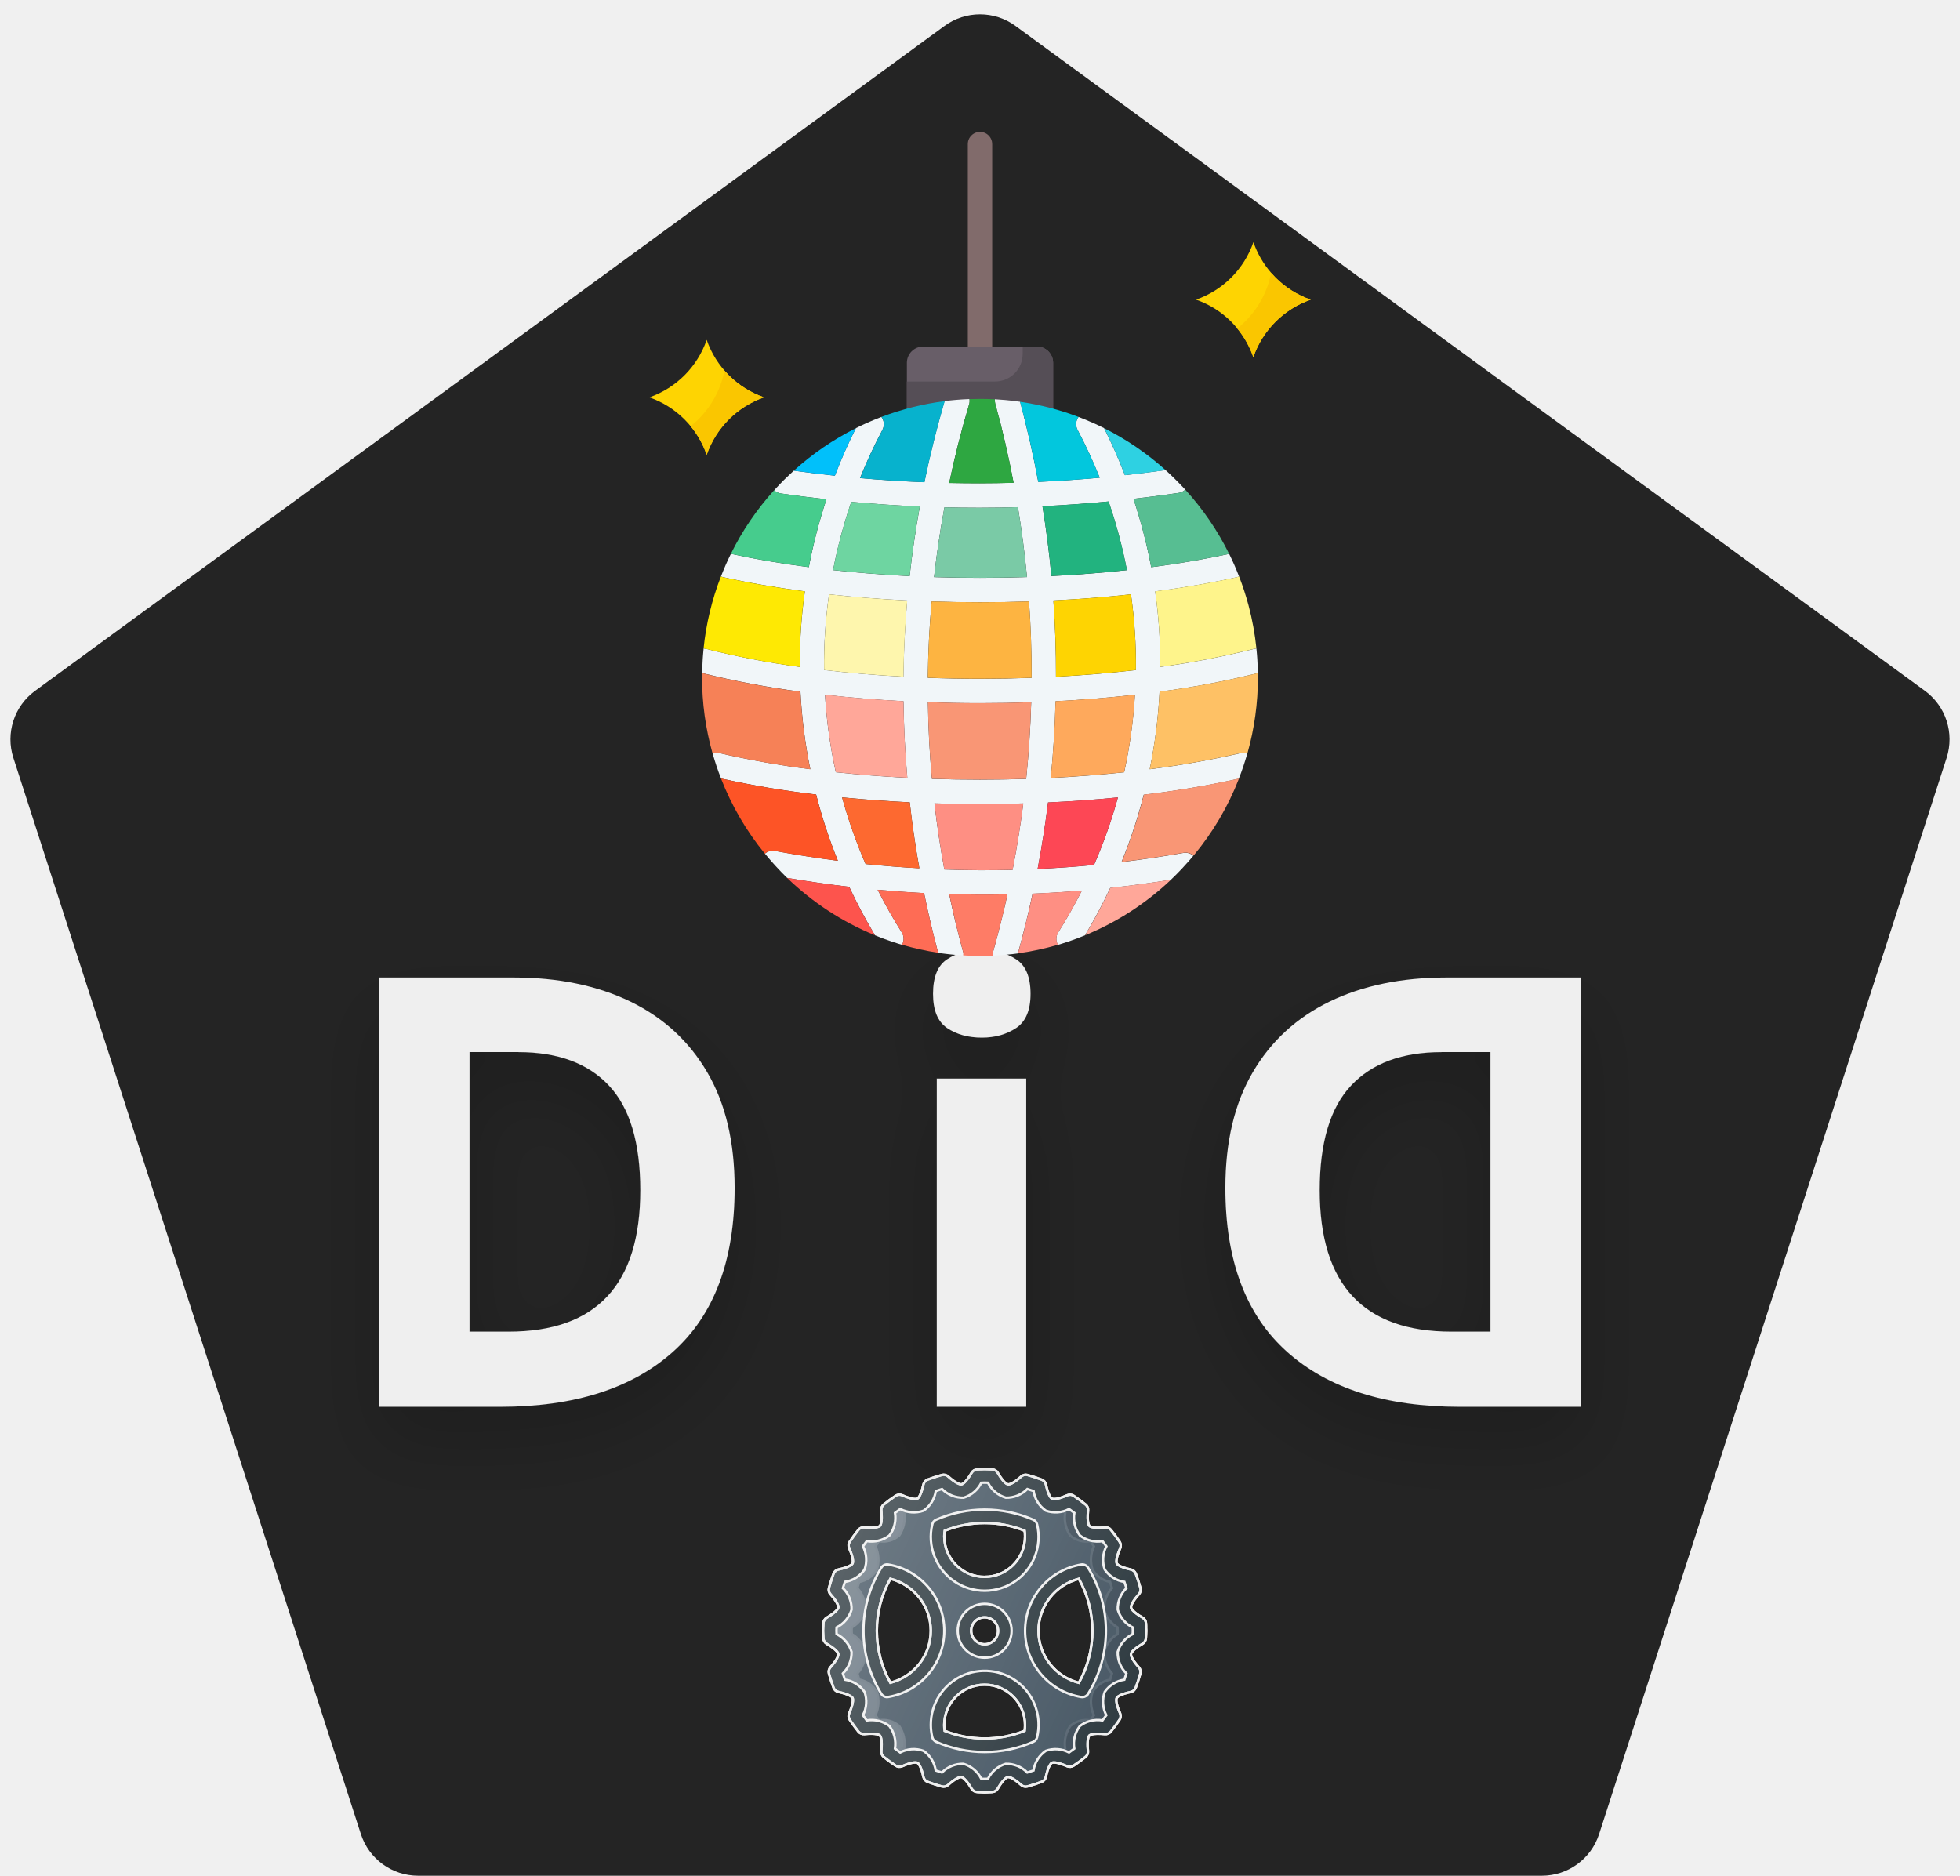
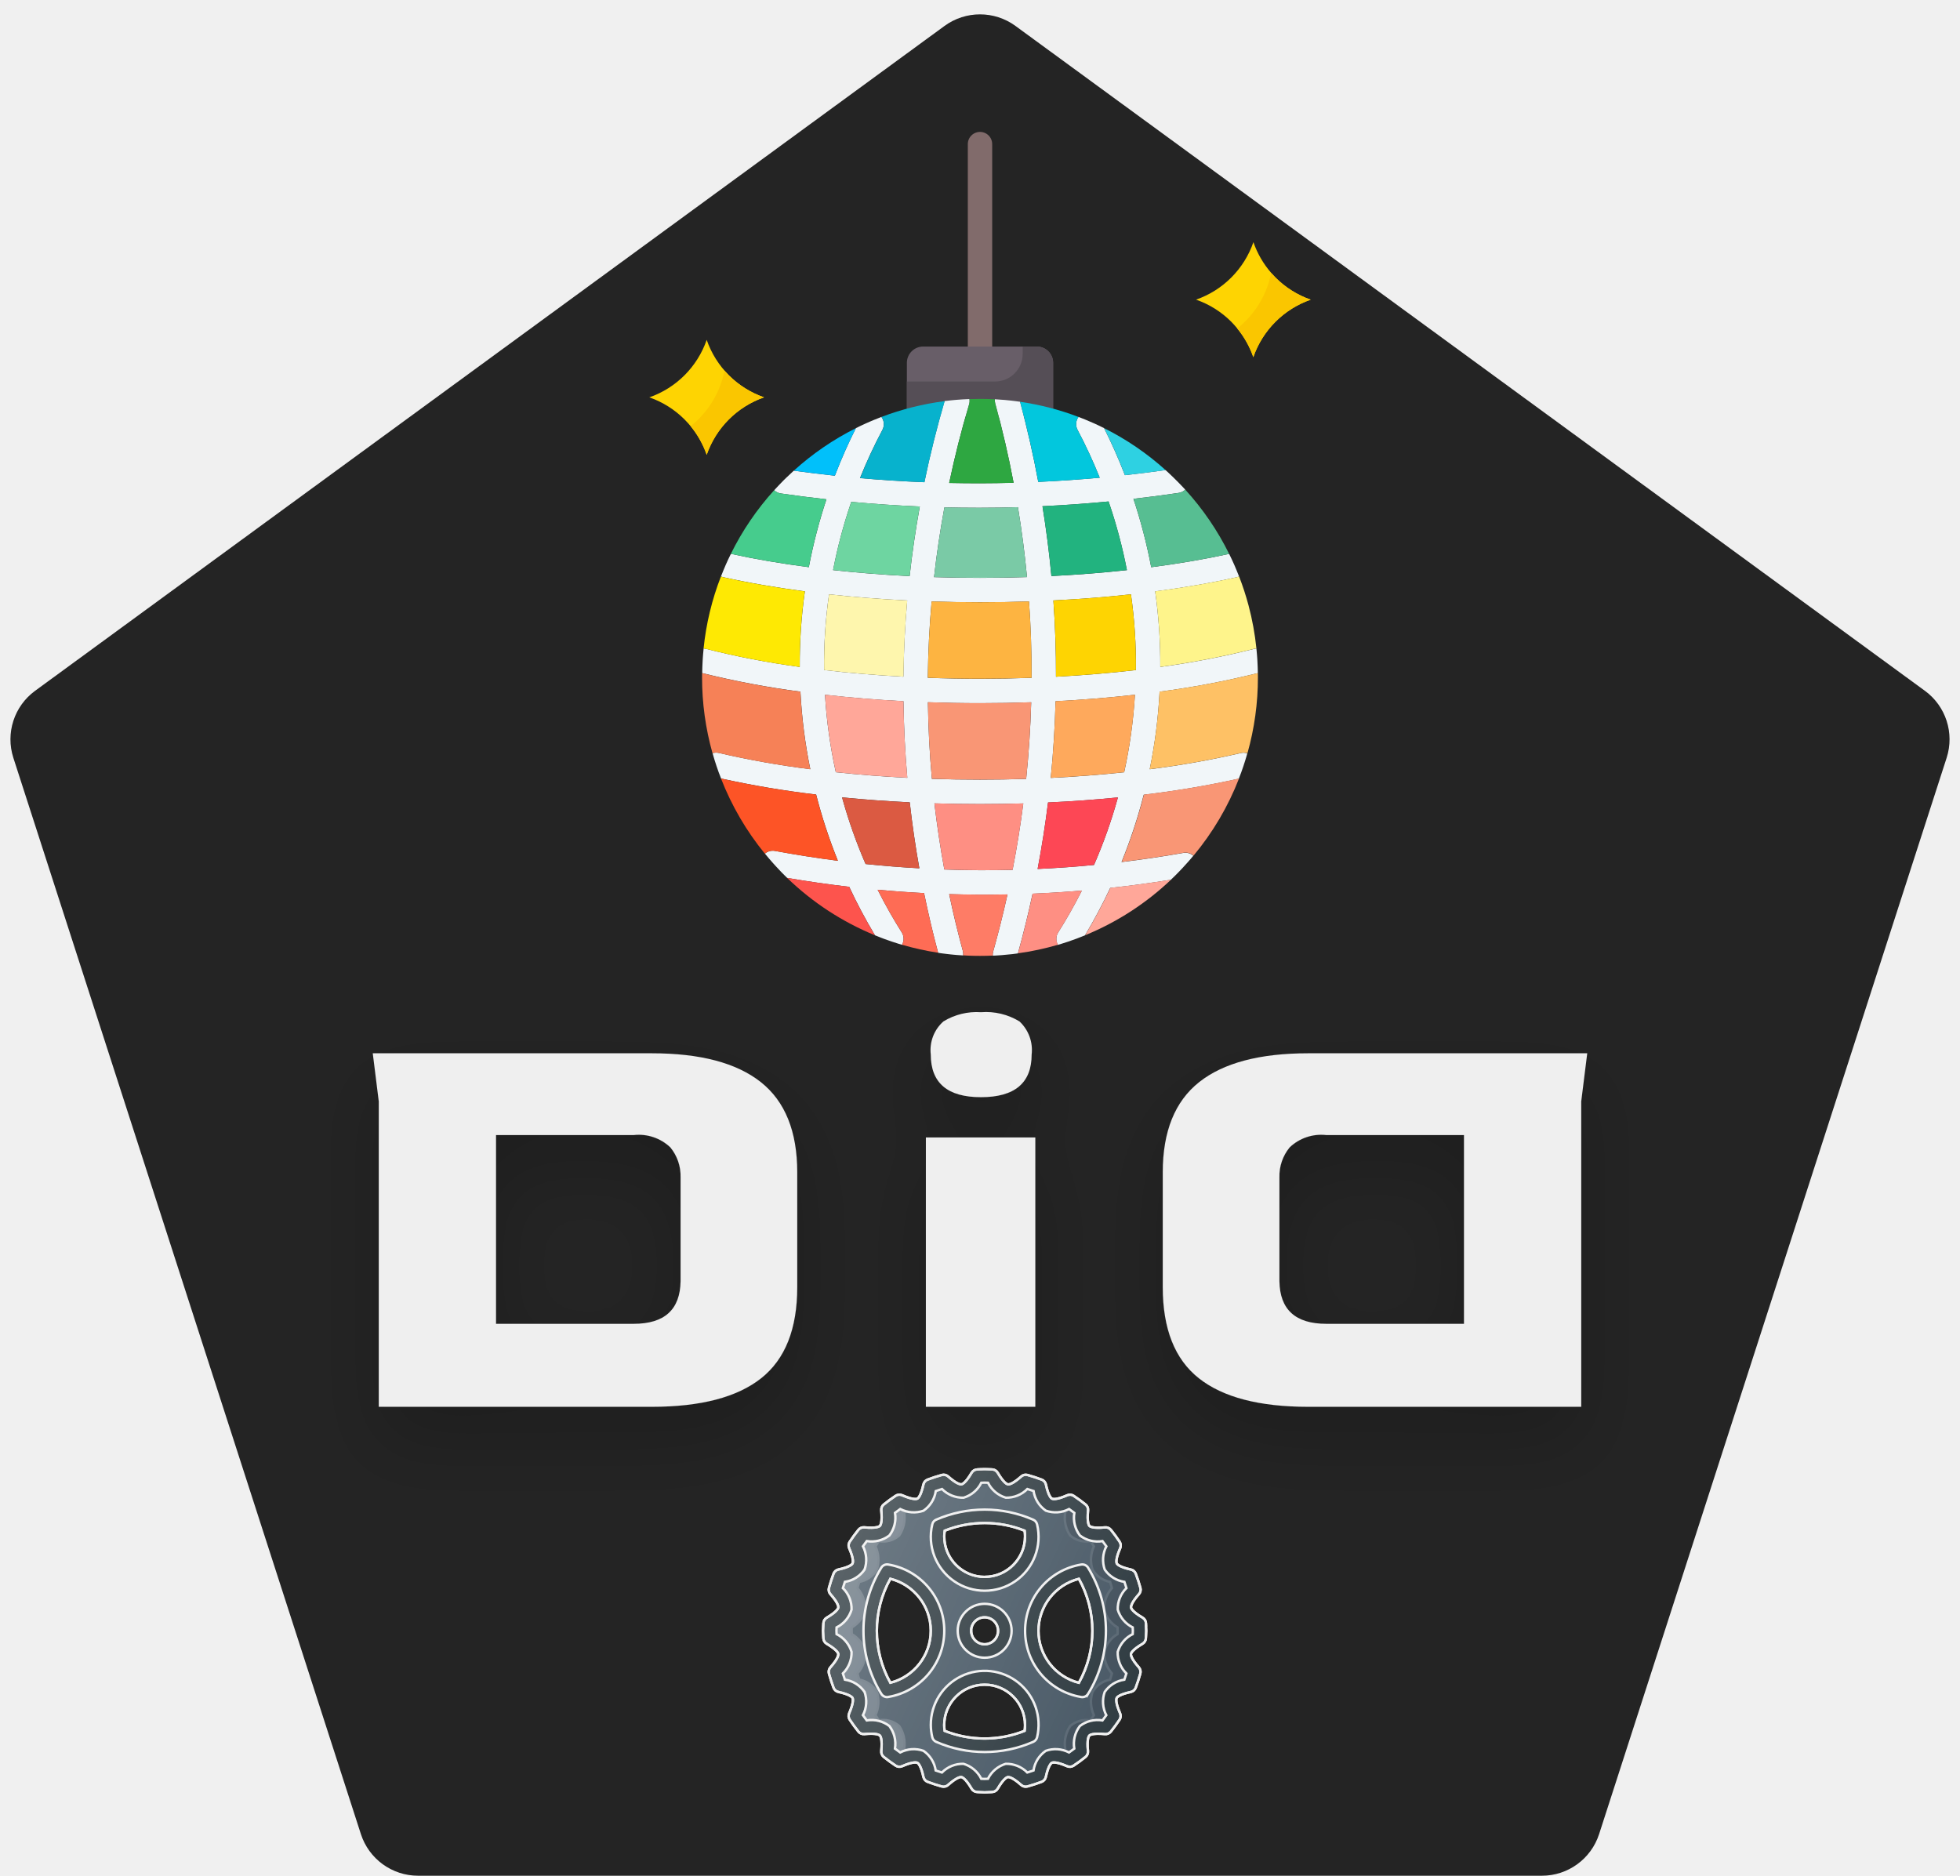
<svg xmlns="http://www.w3.org/2000/svg" height="156" viewBox="0 0 163 156" width="163">
  <linearGradient id="a" gradientUnits="objectBoundingBox" x1=".048" x2=".952" y1=".289" y2=".71">
    <stop offset="0" stop-color="#fff" stop-opacity=".2" />
    <stop offset="1" stop-color="#fff" stop-opacity="0" />
  </linearGradient>
-   <filter id="b" filterUnits="userSpaceOnUse" height="78" width="61" x="18" y="66">
+   <filter id="b" filterUnits="userSpaceOnUse" height="47.4" width="53.3" x="22" y="81.6">
    <feOffset dy="3" />
    <feGaussianBlur result="c" stdDeviation="3" />
    <feFlood flood-opacity=".161" />
    <feComposite in2="c" operator="in" />
    <feComposite in="SourceGraphic" />
  </filter>
-   <filter id="c" filterUnits="userSpaceOnUse" height="78" width="34" x="65" y="66">
+   <filter id="c" filterUnits="userSpaceOnUse" height="50.816" width="27.1" x="68" y="78.184">
    <feOffset dy="3" />
    <feGaussianBlur result="e" stdDeviation="3" />
    <feFlood flood-opacity=".161" />
    <feComposite in2="e" operator="in" />
    <feComposite in="SourceGraphic" />
  </filter>
-   <filter id="d" filterUnits="userSpaceOnUse" height="78" width="61" x="84" y="66">
+   <filter id="d" filterUnits="userSpaceOnUse" height="47.4" width="53.3" x="87.7" y="81.6">
    <feOffset dy="3" />
    <feGaussianBlur result="g" stdDeviation="3" />
    <feFlood flood-opacity=".161" />
    <feComposite in2="g" operator="in" />
    <feComposite in="SourceGraphic" />
  </filter>
  <g fill="#242424">
    <path d="m128.23 155h-93.46c-1.742 0-3.271-1.114-3.807-2.771l-28.901-89.51c-.531-1.646.05-3.437 1.446-4.458l75.631-55.296c.69-.504 1.506-.771 2.361-.771s1.671.267 2.361.771l75.631 55.296c1.396 1.021 1.977 2.812 1.446 4.458l-28.901 89.51c-.535 1.657-2.065 2.771-3.807 2.771z" />
    <path d="m81.5 3.194c-.641 0-1.253.2-1.771.578l-75.631 55.296c-1.047.766-1.483 2.109-1.084 3.344l28.901 89.51c.401 1.243 1.549 2.078 2.855 2.078h93.46c1.306 0 2.453-.835 2.855-2.078l28.901-89.51c.399-1.234-.037-2.578-1.084-3.344l-75.631-55.296c-.517-.378-1.13-.578-1.771-.578m-0-2c1.036 0 2.072.321 2.951.964l75.631 55.296c1.741 1.273 2.47 3.52 1.807 5.573l-28.901 89.51c-.667 2.065-2.589 3.464-4.758 3.464h-93.46c-2.17 0-4.092-1.399-4.758-3.464l-28.901-89.51c-.663-2.053.066-4.299 1.807-5.573l75.631-55.296c.879-.643 1.915-.964 2.951-.964z" fill="#242424" />
  </g>
  <g stroke="#efefef" stroke-width=".2" transform="translate(68.445 122.184)">
    <path d="m26.868 13.018-.011-.205a.56.56 0 0 0 -.276-.457c-.851-.5-.953-.773-.963-.845s0-.378.655-1.111a.56.56 0 0 0 .122-.521q-.164-.6-.383-1.176a.559.559 0 0 0 -.4-.35c-.965-.213-1.149-.443-1.182-.509s-.113-.353.285-1.269a.561.561 0 0 0 -.047-.532q-.339-.513-.724-.991a.568.568 0 0 0 -.493-.207c-.993.1-1.238-.067-1.291-.118s-.214-.3-.118-1.292a.56.56 0 0 0 -.207-.492c-.32-.255-.65-.5-.991-.724a.556.556 0 0 0 -.532-.046c-.916.4-1.2.317-1.269.283s-.3-.217-.507-1.182a.56.56 0 0 0 -.35-.4c-.386-.148-.78-.274-1.18-.387a.559.559 0 0 0 -.521.123c-.737.655-1.033.672-1.112.655s-.343-.113-.845-.965a.56.56 0 0 0 -.456-.276l-.205-.011a6.433 6.433 0 0 0 -.847 0l-.205.013a.56.56 0 0 0 -.456.274c-.5.851-.773.953-.845.963s-.375 0-1.112-.655a.56.56 0 0 0 -.521-.122q-.6.167-1.181.385a.56.56 0 0 0 -.35.4c-.211.967-.441 1.151-.507 1.184s-.353.113-1.269-.285a.56.56 0 0 0 -.532.047c-.342.225-.672.468-.99.724a.56.56 0 0 0 -.207.492c.1.991-.067 1.239-.119 1.291s-.3.215-1.291.119a.557.557 0 0 0 -.493.207q-.381.479-.724.991a.56.56 0 0 0 -.045.531c.4.918.317 1.2.283 1.27s-.217.3-1.182.507a.56.56 0 0 0 -.4.35q-.216.582-.382 1.18a.562.562 0 0 0 .123.522c.654.734.668 1.037.655 1.111s-.114.344-.963.845a.56.56 0 0 0 -.276.457l-.012.205c-.01.14-.019.28-.019.423s.009.282.019.423l.011.205a.56.56 0 0 0 .276.456c.851.5.953.773.963.845s0 .378-.655 1.112a.56.56 0 0 0 -.122.521c.11.4.239.792.383 1.176a.56.56 0 0 0 .4.35c.965.213 1.149.443 1.182.507s.113.353-.283 1.269a.56.56 0 0 0 .045.532c.227.342.471.672.725.993a.568.568 0 0 0 .493.207c.993-.1 1.238.066 1.291.118s.214.3.118 1.292a.56.56 0 0 0 .207.492c.32.255.65.5.991.724a.56.56 0 0 0 .532.046c.919-.4 1.2-.318 1.269-.283s.3.217.507 1.182a.56.56 0 0 0 .35.4c.385.146.776.274 1.176.384a.564.564 0 0 0 .522-.123c.735-.654 1.034-.672 1.111-.655s.343.114.845.963a.56.56 0 0 0 .456.276l.205.012c.141.01.28.019.423.019s.282-.009.423-.019l.205-.011a.56.56 0 0 0 .456-.276c.5-.851.773-.953.845-.965s.376 0 1.112.656a.56.56 0 0 0 .521.122c.4-.11.792-.239 1.176-.383a.56.56 0 0 0 .35-.4c.212-.966.441-1.149.507-1.183s.352-.112 1.269.285a.564.564 0 0 0 .532-.047c.342-.225.672-.468.99-.724a.56.56 0 0 0 .207-.492c-.1-.993.067-1.239.119-1.291s.3-.215 1.291-.119a.571.571 0 0 0 .493-.207c.254-.32.5-.65.724-.991a.56.56 0 0 0 .045-.532c-.4-.916-.317-1.2-.283-1.27s.217-.295 1.182-.506a.56.56 0 0 0 .4-.35q.218-.578.384-1.176a.562.562 0 0 0 -.123-.522c-.654-.735-.668-1.037-.655-1.112s.114-.343.963-.845a.56.56 0 0 0 .276-.456l.012-.205c.01-.141.019-.28.019-.423s-.009-.283-.019-.423zm-21.268 4.75a8.887 8.887 0 0 1 0-8.649 4.463 4.463 0 0 1 0 8.649zm11.16 4a8.971 8.971 0 0 1 -6.643 0 3.086 3.086 0 0 1 -.039-.479 3.361 3.361 0 0 1 6.722 0 3.141 3.141 0 0 1 -.035.476zm-4.442-8.322a1.12 1.12 0 1 1 1.12 1.12 1.122 1.122 0 0 1 -1.115-1.122zm1.12-4.481a3.365 3.365 0 0 1 -3.355-3.365 3.141 3.141 0 0 1 .039-.479 8.971 8.971 0 0 1 6.643 0 3.141 3.141 0 0 1 .035.479 3.365 3.365 0 0 1 -3.356 3.362zm7.84 8.806a4.463 4.463 0 0 1 0-8.649 8.891 8.891 0 0 1 0 8.649z" fill="#303c42" />
    <path d="m25.635 13.6c.006-.092.011-.184.011-.277s-.006-.185-.011-.277a2.431 2.431 0 0 1 -1.246-1.479 2.421 2.421 0 0 1 .723-1.795q-.078-.259-.168-.515a2.417 2.417 0 0 1 -1.636-1.021 2.442 2.442 0 0 1 .135-1.936c-.1-.146-.207-.291-.316-.432a2.443 2.443 0 0 1 -1.882-.468 2.445 2.445 0 0 1 -.466-1.882q-.212-.163-.431-.317a2.445 2.445 0 0 1 -1.938.134 2.422 2.422 0 0 1 -1.02-1.635q-.256-.09-.516-.168a2.438 2.438 0 0 1 -1.795.723 2.431 2.431 0 0 1 -1.479-1.244 4.561 4.561 0 0 0 -.553 0 2.431 2.431 0 0 1 -1.479 1.246 2.45 2.45 0 0 1 -1.795-.723q-.26.077-.515.168a2.42 2.42 0 0 1 -1.021 1.636 2.442 2.442 0 0 1 -1.937-.138c-.146.1-.291.207-.432.316a2.439 2.439 0 0 1 -.468 1.884 2.448 2.448 0 0 1 -1.882.466c-.109.141-.215.286-.317.431a2.445 2.445 0 0 1 .134 1.938 2.417 2.417 0 0 1 -1.635 1.021q-.091.255-.168.516a2.418 2.418 0 0 1 .723 1.795 2.431 2.431 0 0 1 -1.246 1.479c-.006.092-.011.184-.011.277s.006.185.011.277a2.431 2.431 0 0 1 1.246 1.479 2.421 2.421 0 0 1 -.723 1.795q.077.26.168.515a2.417 2.417 0 0 1 1.636 1.021 2.442 2.442 0 0 1 -.136 1.936c.1.146.207.291.316.432a2.446 2.446 0 0 1 1.882.465 2.445 2.445 0 0 1 .466 1.882c.141.109.286.215.431.317a2.44 2.44 0 0 1 1.938-.134 2.42 2.42 0 0 1 1.019 1.636q.255.091.516.168a2.43 2.43 0 0 1 1.795-.723 2.431 2.431 0 0 1 1.479 1.246 4.561 4.561 0 0 0 .553 0 2.431 2.431 0 0 1 1.479-1.246 2.433 2.433 0 0 1 1.795.723q.26-.077.515-.168a2.417 2.417 0 0 1 1.021-1.636 2.438 2.438 0 0 1 1.937.134c.146-.1.291-.207.432-.316a2.434 2.434 0 0 1 .466-1.882 2.433 2.433 0 0 1 1.882-.466c.108-.141.213-.286.316-.431a2.445 2.445 0 0 1 -.134-1.938 2.417 2.417 0 0 1 1.636-1.019q.091-.255.168-.516a2.418 2.418 0 0 1 -.723-1.795 2.431 2.431 0 0 1 1.25-1.479zm-16.671-9.127a.56.56 0 0 1 .322-.387 10.1 10.1 0 0 1 8.075 0 .56.56 0 0 1 .322.387 4.481 4.481 0 1 1 -8.718 0zm6.6 8.85a2.241 2.241 0 1 1 -2.241-2.241 2.243 2.243 0 0 1 2.241 2.241zm-10.264 5.509a.56.56 0 0 1 -.571-.26 10.018 10.018 0 0 1 0-10.5.566.566 0 0 1 .571-.26 5.585 5.585 0 0 1 0 11.017zm12.384 3.342a.56.56 0 0 1 -.322.387 10.051 10.051 0 0 1 -8.074 0 .56.56 0 0 1 -.322-.387 4.44 4.44 0 0 1 -.122-1.007 4.481 4.481 0 1 1 8.84 1.007zm4.238-3.6a.56.56 0 0 1 -.571.259 5.585 5.585 0 0 1 0-11.018.56.56 0 0 1 .571.26 10.02 10.02 0 0 1 0 10.5z" fill="#495966" transform="translate(.12 .121)" />
    <path d="m23.613 13.363c.006-.092.011-.184.011-.277s-.006-.185-.011-.277a2.431 2.431 0 0 1 -1.246-1.479 2.421 2.421 0 0 1 .723-1.795q-.078-.259-.168-.515a2.417 2.417 0 0 1 -1.636-1.02 2.442 2.442 0 0 1 .134-1.937c-.1-.146-.207-.291-.316-.432a2.443 2.443 0 0 1 -1.882-.465 2.445 2.445 0 0 1 -.466-1.882q-.212-.163-.431-.317a5.131 5.131 0 0 1 -.51.17l.179.146a2.642 2.642 0 0 0 .419 1.882 2.022 2.022 0 0 0 1.688.466q.146.213.285.432a2.693 2.693 0 0 0 -.121 1.937 2.158 2.158 0 0 0 1.468 1.021c.054.17.1.342.151.515a2.572 2.572 0 0 0 -.65 1.795 2.387 2.387 0 0 0 1.119 1.479c.006.092.01.184.01.277s0 .185-.011.277a2.384 2.384 0 0 0 -1.117 1.479 2.56 2.56 0 0 0 .65 1.795c-.048.174-.1.346-.152.515a2.159 2.159 0 0 0 -1.468 1.021 2.7 2.7 0 0 0 .12 1.938c-.092.146-.187.29-.283.431a2.02 2.02 0 0 0 -1.689.466 2.648 2.648 0 0 0 -.419 1.882c-.058.049-.119.1-.179.146a5.135 5.135 0 0 1 .51.171c.146-.1.291-.208.432-.317a2.434 2.434 0 0 1 .466-1.882 2.433 2.433 0 0 1 1.882-.466c.108-.141.213-.286.316-.431a2.445 2.445 0 0 1 -.134-1.938 2.417 2.417 0 0 1 1.636-1.019q.091-.255.168-.516a2.418 2.418 0 0 1 -.723-1.795 2.431 2.431 0 0 1 1.245-1.481z" fill="#010101" opacity=".1" transform="translate(2.143 .357)" />
    <path d="m6.63 22.889a2.645 2.645 0 0 0 -.419-1.882 2.023 2.023 0 0 0 -1.688-.465q-.147-.213-.285-.432a2.693 2.693 0 0 0 .121-1.937 2.158 2.158 0 0 0 -1.468-1.021q-.081-.256-.151-.515a2.572 2.572 0 0 0 .65-1.795 2.387 2.387 0 0 0 -1.12-1.478c-.006-.092-.01-.184-.01-.277s0-.185.011-.277a2.384 2.384 0 0 0 1.117-1.479 2.56 2.56 0 0 0 -.65-1.795c.048-.174.1-.346.152-.515a2.159 2.159 0 0 0 1.469-1.021 2.7 2.7 0 0 0 -.12-1.938c.092-.146.187-.29.283-.431a2.03 2.03 0 0 0 1.691-.467 2.65 2.65 0 0 0 .418-1.881c.058-.049.119-.1.179-.146a5.313 5.313 0 0 1 -.51-.171c-.146.1-.291.208-.432.317a2.439 2.439 0 0 1 -.468 1.882 2.448 2.448 0 0 1 -1.882.466c-.109.141-.215.286-.317.431a2.445 2.445 0 0 1 .137 1.938 2.417 2.417 0 0 1 -1.638 1.02q-.091.255-.168.516a2.418 2.418 0 0 1 .723 1.795 2.431 2.431 0 0 1 -1.244 1.479c-.006.092-.011.184-.011.277s.006.185.011.277a2.431 2.431 0 0 1 1.246 1.479 2.421 2.421 0 0 1 -.723 1.795q.077.26.168.515a2.417 2.417 0 0 1 1.636 1.021 2.442 2.442 0 0 1 -.138 1.936c.1.146.207.291.316.432a2.446 2.446 0 0 1 1.882.465 2.445 2.445 0 0 1 .466 1.882c.141.109.286.215.431.317.165-.064.336-.123.51-.171-.059-.048-.12-.1-.179-.146z" fill="#fff" opacity=".2" transform="translate(.12 .357)" />
    <path d="m26.868 13.018-.011-.205a.56.56 0 0 0 -.276-.457c-.851-.5-.953-.773-.963-.845s0-.378.655-1.111a.56.56 0 0 0 .122-.521q-.164-.6-.383-1.176a.559.559 0 0 0 -.4-.35c-.965-.213-1.149-.443-1.182-.509s-.113-.353.285-1.269a.561.561 0 0 0 -.047-.532q-.339-.513-.724-.991a.568.568 0 0 0 -.493-.207c-.993.1-1.238-.067-1.291-.118s-.214-.3-.118-1.292a.56.56 0 0 0 -.207-.492c-.32-.255-.65-.5-.991-.724a.556.556 0 0 0 -.532-.046c-.916.4-1.2.317-1.269.283s-.3-.217-.507-1.182a.56.56 0 0 0 -.35-.4c-.386-.148-.78-.274-1.18-.387a.559.559 0 0 0 -.521.123c-.737.655-1.033.672-1.112.655s-.343-.113-.845-.965a.56.56 0 0 0 -.456-.276l-.205-.011a6.433 6.433 0 0 0 -.847 0l-.205.013a.56.56 0 0 0 -.456.274c-.5.851-.773.953-.845.963s-.375 0-1.112-.655a.56.56 0 0 0 -.521-.122q-.6.167-1.181.385a.56.56 0 0 0 -.35.4c-.211.967-.441 1.151-.507 1.184s-.353.113-1.269-.285a.56.56 0 0 0 -.532.047c-.342.225-.672.468-.99.724a.56.56 0 0 0 -.207.492c.1.991-.067 1.239-.119 1.291s-.3.215-1.291.119a.557.557 0 0 0 -.493.207q-.381.479-.724.991a.56.56 0 0 0 -.045.531c.4.918.317 1.2.283 1.27s-.217.3-1.182.507a.56.56 0 0 0 -.4.35q-.216.582-.382 1.18a.562.562 0 0 0 .123.522c.654.734.668 1.037.655 1.111s-.114.344-.963.845a.56.56 0 0 0 -.276.457l-.012.205c-.01.14-.019.28-.019.423s.009.282.019.423l.011.205a.56.56 0 0 0 .276.456c.851.5.953.773.963.845s0 .378-.655 1.112a.56.56 0 0 0 -.122.521c.11.4.239.792.383 1.176a.56.56 0 0 0 .4.35c.965.213 1.149.443 1.182.507s.113.353-.283 1.269a.56.56 0 0 0 .045.532c.227.342.471.672.725.993a.568.568 0 0 0 .493.207c.993-.1 1.238.066 1.291.118s.214.3.118 1.292a.56.56 0 0 0 .207.492c.32.255.65.5.991.724a.56.56 0 0 0 .532.046c.919-.4 1.2-.318 1.269-.283s.3.217.507 1.182a.56.56 0 0 0 .35.4c.385.146.776.274 1.176.384a.564.564 0 0 0 .522-.123c.735-.654 1.034-.672 1.111-.655s.343.114.845.963a.56.56 0 0 0 .456.276l.205.012c.141.01.28.019.423.019s.282-.009.423-.019l.205-.011a.56.56 0 0 0 .456-.276c.5-.851.773-.953.845-.965s.376 0 1.112.656a.56.56 0 0 0 .521.122c.4-.11.792-.239 1.176-.383a.56.56 0 0 0 .35-.4c.212-.966.441-1.149.507-1.183s.352-.112 1.269.285a.564.564 0 0 0 .532-.047c.342-.225.672-.468.99-.724a.56.56 0 0 0 .207-.492c-.1-.993.067-1.239.119-1.291s.3-.215 1.291-.119a.571.571 0 0 0 .493-.207c.254-.32.5-.65.724-.991a.56.56 0 0 0 .045-.532c-.4-.916-.317-1.2-.283-1.27s.217-.295 1.182-.506a.56.56 0 0 0 .4-.35q.218-.578.384-1.176a.562.562 0 0 0 -.123-.522c-.654-.735-.668-1.037-.655-1.112s.114-.343.963-.845a.56.56 0 0 0 .276-.456l.012-.205c.01-.141.019-.28.019-.423s-.009-.283-.019-.423zm-21.268 4.75a8.887 8.887 0 0 1 0-8.649 4.463 4.463 0 0 1 0 8.649zm11.16 4a8.971 8.971 0 0 1 -6.643 0 3.086 3.086 0 0 1 -.039-.479 3.361 3.361 0 0 1 6.722 0 3.141 3.141 0 0 1 -.035.476zm-4.442-8.322a1.12 1.12 0 1 1 1.12 1.12 1.122 1.122 0 0 1 -1.115-1.122zm1.12-4.481a3.365 3.365 0 0 1 -3.355-3.365 3.141 3.141 0 0 1 .039-.479 8.971 8.971 0 0 1 6.643 0 3.141 3.141 0 0 1 .035.479 3.365 3.365 0 0 1 -3.356 3.362zm7.84 8.806a4.463 4.463 0 0 1 0-8.649 8.891 8.891 0 0 1 0 8.649z" fill="url(#a)" />
  </g>
  <g filter="url(#b)">
-     <text fill="#efefef" font-family="Goldman-Bold, Goldman" font-size="50" font-weight="700" transform="translate(27 117)">
-       <tspan x="0" y="0">D</tspan>
-     </text>
+     <path d="m4.5 0v-25.4l-.5-4h23.2q6.05 0 9.075 2.4t3.025 7.5v9.55q0 5.2-3 7.575t-9.1 2.375zm9.75-6.9h11.45q3.85 0 3.9-3.55v-8.65a3.751 3.751 0 0 0 -.85-2.475 3.8 3.8 0 0 0 -3.05-1.025h-11.45z" fill="#efefef" transform="translate(27 117)" />
  </g>
  <g filter="url(#c)">
-     <text fill="#efefef" font-family="Goldman-Bold, Goldman" font-size="50" font-weight="700" transform="translate(74 117)">
-       <tspan x="0" y="0">i</tspan>
-     </text>
+     <path d="m3 0v-22.4h9.1v22.4zm4.58-25.75q-4.174 0-4.174-3.554a3.182 3.182 0 0 1 1.054-2.748 5.291 5.291 0 0 1 3.12-.764 5.347 5.347 0 0 1 3.2.764 3.247 3.247 0 0 1 1.015 2.752q0 3.55-4.215 3.55z" fill="#efefef" transform="translate(74 117)" />
  </g>
  <g filter="url(#d)">
-     <text fill="#efefef" font-family="Goldman-Bold, Goldman" font-size="50" font-weight="700" transform="matrix(-1 0 0 1 136 117)">
-       <tspan x="0" y="0">D</tspan>
-     </text>
+     <path d="m4.5-30v25.4l-.5 4h23.2q6.05 0 9.075-2.4t3.025-7.5v-9.55q0-5.2-3-7.575t-9.1-2.375zm9.75 6.9h11.45q3.85 0 3.9 3.55v8.65a3.751 3.751 0 0 1 -.85 2.475 3.8 3.8 0 0 1 -3.05 1.025h-11.45z" fill="#efefef" transform="matrix(-1 0 0 -1 136 87)" />
  </g>
  <path d="m249.514 18.838a1.015 1.015 0 0 1 -1.014-1.016v-16.806a1.014 1.014 0 1 1 2.027 0v16.806a1.015 1.015 0 0 1 -1.014 1.016z" fill="#816b6b" transform="translate(-168.013 11)" />
  <path d="m212.351 131.6h9.46a1.353 1.353 0 0 1 1.351 1.354v4.469h-12.162v-4.469a1.353 1.353 0 0 1 1.351-1.354z" fill="#685e68" transform="translate(-135.581 -102.778)" />
  <path d="m221.811 131.6h-1.18v.6a2.3 2.3 0 0 1 -2.3 2.307h-7.331v2.912h12.162v-4.469a1.353 1.353 0 0 0 -1.351-1.35z" fill="#554e56" transform="translate(-135.581 -102.778)" />
  <path d="m129.832 193.31a74.6 74.6 0 0 1 -7.6 1.352 43.3 43.3 0 0 0 .82-6.45 72.977 72.977 0 0 0 8.17-1.545c0-.172-.007-.345-.012-.517s-.015-.343-.024-.513c-.005-.081-.009-.163-.015-.244-.008-.1-.015-.2-.024-.306-.012-.157-.027-.313-.043-.469a.932.932 0 0 0 -.17.027 69.762 69.762 0 0 1 -7.824 1.51 43.279 43.279 0 0 0 -.426-6.284c2.4-.314 4.685-.71 6.812-1.184a.933.933 0 0 0 .168-.053c-.062-.16-.126-.32-.192-.478s-.132-.317-.2-.474q-.207-.471-.435-.93c-2.005.439-4.184.811-6.482 1.109a44.024 44.024 0 0 0 -1.478-5.688q1.887-.215 3.761-.493a1 1 0 0 0 .55-.271c-.065-.072-.13-.142-.2-.213l-.2-.209-.2-.207q-.2-.205-.409-.406c-.138-.134-.278-.265-.419-.4-.072-.065-.142-.13-.214-.194q-1.684.238-3.378.424c-.559-1.449-1.151-2.756-1.732-3.911-.258-.131-.52-.256-.784-.375a.089.089 0 0 1 -.026-.012q-.375-.169-.757-.325c-.115-.047-.231-.091-.347-.137l-.107-.043c-.035-.015-.072-.028-.107-.042a1.02 1.02 0 0 0 -.078 1.077 41.484 41.484 0 0 1 1.843 3.979q-2.552.232-5.112.348-.624-3.358-1.514-6.664c-.173-.024-.345-.047-.519-.069l-.261-.03c-.159-.018-.32-.034-.481-.049-.277-.024-.554-.045-.834-.06a1.043 1.043 0 0 0 .032.345q.9 3.271 1.526 6.6-1.4.039-2.8.041-1.277 0-2.557-.026.693-3.3 1.654-6.534a1 1 0 0 0 .03-.442c-.169.007-.339.015-.508.024l-.27.018-.241.018-.182.015-.2.019-.153.015c-.17.018-.342.038-.511.058q-.981 3.342-1.682 6.747-2.68-.106-5.354-.341a41.452 41.452 0 0 1 1.864-4.008 1.019 1.019 0 0 0 -.08-1.078c-.223.084-.445.173-.664.264-.109.046-.218.092-.326.139s-.218.095-.326.144a.09.09 0 0 1 -.026.012c-.263.119-.526.244-.784.375-.587 1.166-1.184 2.486-1.747 3.952q-1.713-.183-3.415-.418c-.213.194-.424.39-.631.592l-.205.2c-.135.135-.27.274-.4.412l-.008.008q-.191.2-.377.406l-.008.01a1.01 1.01 0 0 0 .551.268q1.889.274 3.793.486a44 44 0 0 0 -1.465 5.646c-2.3-.3-4.477-.67-6.482-1.109q-.229.459-.435.93c-.069.157-.136.316-.2.474s-.13.318-.192.478a.93.93 0 0 0 .168.053c2.127.474 4.411.869 6.812 1.184a43.278 43.278 0 0 0 -.426 6.284 69.767 69.767 0 0 1 -7.824-1.51.93.93 0 0 0 -.17-.027c-.016.156-.031.311-.043.469-.009.1-.016.2-.024.306-.005.081-.009.163-.015.244-.009.171-.018.343-.024.513s-.009.345-.012.517a72.978 72.978 0 0 0 8.17 1.545 43.3 43.3 0 0 0 .82 6.45 74.6 74.6 0 0 1 -7.6-1.352 1.014 1.014 0 0 0 -.53.018l.077.268c.031.106.064.21.095.316.05.161.1.321.155.481s.12.349.182.524c.031.087.064.173.1.259s.065.173.1.259a79.621 79.621 0 0 0 7.907 1.334 43.651 43.651 0 0 0 1.808 5.509q-2.627-.339-5.227-.819a1.011 1.011 0 0 0 -.842.226c.218.265.439.525.668.781l.23.255q.233.252.47.5c.08.083.159.164.241.244l.245.24q2.566.437 5.157.739a44.123 44.123 0 0 0 2.143 4.032c.1.042.2.083.3.12l.255.1.172.066q.33.124.666.236c.189.064.38.125.57.183l.286.087a1.016 1.016 0 0 0 -.028-1.04c-.65-1.028-1.331-2.21-2-3.537q1.928.177 3.861.276.511 2.5 1.17 4.965l.3.045c.132.018.265.035.4.05l.332.038.262.026.261.023q.264.02.527.037a1.047 1.047 0 0 0 -.03-.375q-.641-2.346-1.136-4.722 1.267.037 2.532.045h.387q.965 0 1.931-.02-.527 2.389-1.189 4.748a1 1 0 0 0 -.035.344h.024l.218-.011c.123-.007.247-.015.37-.024l.18-.014c.262-.02.524-.045.784-.076h.015c.169-.02.336-.041.5-.064q.683-2.466 1.219-4.965 2.053-.085 4.1-.257c-.658 1.3-1.327 2.462-1.966 3.472a1.016 1.016 0 0 0 -.028 1.04l.287-.087c.191-.058.381-.119.57-.183.236-.079.472-.163.7-.249l.154-.06c.157-.06.312-.12.468-.183l.072-.028s0 0 0 0a44.342 44.342 0 0 0 2.1-3.945q2.532-.274 5.045-.68c.082-.079.165-.157.246-.237l.011-.009.232-.232c.081-.081.161-.162.239-.245l.236-.248c.155-.167.309-.336.459-.506.076-.085.151-.172.226-.259s.147-.173.22-.261a1 1 0 0 0 -.839-.234q-2.554.449-5.135.76a43.558 43.558 0 0 0 1.847-5.6 79.611 79.611 0 0 0 7.907-1.334c.034-.085.066-.172.1-.259s.065-.172.1-.259q.093-.262.182-.524c.053-.16.105-.32.155-.481.031-.1.064-.21.095-.314l.077-.268a1 1 0 0 0 -.516-.034zm-34.27-13.195c2.095.229 4.27.4 6.5.509q-.274 3.161-.314 6.341c-2.272-.12-4.482-.306-6.6-.553a41.231 41.231 0 0 1 .413-6.297zm.563 14.8a41.515 41.515 0 0 1 -.9-6.446c2.1.238 4.287.418 6.528.535q.041 3.193.318 6.373c-2.033-.107-4.023-.263-5.946-.466zm2.478 7.634a41.805 41.805 0 0 1 -1.958-5.549c1.827.181 3.711.32 5.63.412q.308 2.755.8 5.488-2.24-.124-4.475-.355zm3.662-23.948c-2.178-.107-4.312-.274-6.366-.5a41.78 41.78 0 0 1 1.513-5.676q2.842.264 5.7.386-.523 2.876-.847 5.789zm2.892-5.719q1.386.035 2.773.035h.188q1.575 0 3.154-.049.478 2.891.754 5.813c-1.293.042-2.6.064-3.909.064q-1.922 0-3.822-.061.328-2.915.862-5.8zm5.673 30.15q-1.368.035-2.735.03-1.472-.006-2.946-.06-.5-2.736-.824-5.5c1.254.039 2.52.058 3.792.058 1.208 0 2.412-.018 3.6-.053q-.355 2.777-.891 5.526zm1.127-7.565c-1.269.041-2.551.061-3.841.061-1.345 0-2.681-.022-4-.066q-.29-3.175-.331-6.371c1.428.05 2.876.077 4.334.077q2.149 0 4.257-.075-.092 3.192-.419 6.37zm.451-8.406c-1.414.05-2.847.076-4.292.076q-2.191 0-4.339-.079v-.038q.036-3.163.316-6.31 1.986.063 4.023.065 2.064 0 4.077-.066.223 3.141.215 6.3zm6.4-14.667a41.673 41.673 0 0 1 1.526 5.71c-2.027.221-4.131.386-6.28.493q-.274-2.915-.742-5.809 2.751-.13 5.5-.394zm-1.211 30.23q-2.341.226-4.688.333.521-2.751.866-5.53c1.981-.092 3.927-.233 5.812-.42a41.942 41.942 0 0 1 -1.987 5.614zm2.511-7.71c-1.973.209-4.016.367-6.107.47q.318-3.177.4-6.377c2.269-.118 4.48-.3 6.6-.539a41.516 41.516 0 0 1 -.892 6.443zm.973-8.5c-2.132.248-4.358.435-6.646.555q.01-3.179-.215-6.346c2.215-.11 4.373-.279 6.451-.507a41.236 41.236 0 0 1 .411 6.297z" fill="#f1f6f9" transform="translate(-26.617 -130.686)" />
  <path d="m146.582 181.72c-.587 1.166-1.184 2.486-1.747 3.952q-1.713-.183-3.415-.418a23.064 23.064 0 0 1 5.162-3.534z" fill="#01c0fa" transform="translate(-75.404 -146.11)" />
  <path d="m144.6 462.671a23.125 23.125 0 0 1 -7.3-4.771q2.566.437 5.157.739a44.124 44.124 0 0 0 2.143 4.032z" fill="#fd544d" transform="translate(-71.841 -384.887)" />
  <path d="m195.037 469.747a1.016 1.016 0 0 0 -.028-1.04c-.65-1.028-1.331-2.21-2-3.537q1.928.177 3.861.276.511 2.5 1.17 4.965a22.754 22.754 0 0 1 -3-.664z" fill="#fe6c55" transform="translate(-120.022 -391.173)" />
  <path d="m240.7 472.612a1 1 0 0 0 -.035.344q-.529.024-1.063.024-.971 0-1.923-.08.264.02.527.037a1.047 1.047 0 0 0 -.03-.375q-.641-2.346-1.136-4.722 1.267.037 2.532.045h.386q.965 0 1.931-.02-.526 2.388-1.189 4.747z" fill="#fe7c66" transform="translate(-158.102 -393.481)" />
  <path d="m282.726 469.122a1.016 1.016 0 0 0 -.028 1.04 22.729 22.729 0 0 1 -3.327.71q.683-2.466 1.219-4.965 2.053-.085 4.1-.257c-.656 1.301-1.325 2.462-1.964 3.472z" fill="#fe8f83" transform="translate(-194.712 -391.588)" />
  <path d="m327.837 458.97a23.081 23.081 0 0 1 -7.147 4.625 44.341 44.341 0 0 0 2.1-3.945q2.534-.274 5.047-.68z" fill="#ffa799" transform="translate(-230.448 -385.812)" />
  <path d="m337.491 185.207q-1.684.238-3.378.424c-.559-1.449-1.151-2.756-1.732-3.911a23.033 23.033 0 0 1 5.11 3.487z" fill="#2ed1e2" transform="translate(-240.558 -146.11)" />
  <path d="m189.246 165.11q-.981 3.342-1.682 6.747-2.68-.106-5.354-.341a41.461 41.461 0 0 1 1.857-4.013 1.019 1.019 0 0 0 -.08-1.078 22.921 22.921 0 0 1 5.259-1.315z" fill="#07b2cd" transform="translate(-110.682 -131.749)" />
  <path d="m242.424 170.729q-1.4.039-2.8.041-1.277 0-2.557-.026.693-3.3 1.654-6.534a1 1 0 0 0 .03-.442c.291-.012.581-.018.874-.018.415 0 .828.011 1.238.033a1.042 1.042 0 0 0 .032.345q.899 3.272 1.529 6.601z" fill="#2ea741" transform="translate(-158.128 -130.574)" />
  <path d="m287.286 171.836q-2.552.232-5.112.348-.624-3.358-1.514-6.664a22.774 22.774 0 0 1 4.861 1.261 1.02 1.02 0 0 0 -.078 1.077 41.5 41.5 0 0 1 1.843 3.978z" fill="#02c7dd" transform="translate(-195.827 -132.104)" />
  <path d="m352.964 396.87a23.014 23.014 0 0 1 -3.78 6.413 1 1 0 0 0 -.839-.234q-2.554.449-5.135.76a43.557 43.557 0 0 0 1.847-5.6 79.6 79.6 0 0 0 7.907-1.339z" fill="#f99675" transform="translate(-249.925 -332.123)" />
  <path d="m369.456 329.186a23.16 23.16 0 0 1 -.868 6.3 1 1 0 0 0 -.53-.019 74.579 74.579 0 0 1 -7.6 1.352 43.306 43.306 0 0 0 .82-6.45 72.968 72.968 0 0 0 8.17-1.545c0-.172-.007-.345-.012-.517.015.293.02.585.02.879z" fill="#fec165" transform="translate(-264.844 -272.847)" />
  <path d="m372.22 278.8a.929.929 0 0 0 -.17.027 69.764 69.764 0 0 1 -7.824 1.51 43.264 43.264 0 0 0 -.426-6.284c2.4-.314 4.685-.71 6.812-1.184a.931.931 0 0 0 .168-.053 22.777 22.777 0 0 1 .786 2.408 23.127 23.127 0 0 1 .654 3.576z" fill="#fef48b" transform="translate(-267.733 -224.872)" />
  <path d="m358.371 224.813c-2.005.439-4.184.811-6.482 1.109a44.029 44.029 0 0 0 -1.478-5.688q1.887-.215 3.761-.493a1 1 0 0 0 .55-.271 23.142 23.142 0 0 1 3.649 5.343z" fill="#57be92" transform="translate(-256.152 -178.748)" />
  <path d="m110.627 220.6a44 44 0 0 0 -1.465 5.646c-2.3-.3-4.477-.67-6.482-1.109a23.12 23.12 0 0 1 3.6-5.291 1.011 1.011 0 0 0 .551.268q1.892.278 3.796.486z" fill="#46cc8d" transform="translate(-41.899 -179.076)" />
  <path d="m94.31 274.056a43.279 43.279 0 0 0 -.426 6.284 69.753 69.753 0 0 1 -7.824-1.51.934.934 0 0 0 -.17-.027 22.97 22.97 0 0 1 1.441-5.983.927.927 0 0 0 .168.053c2.126.474 4.41.869 6.811 1.183z" fill="#fee903" transform="translate(-27.378 -224.872)" />
  <path d="m93.966 336.823a74.579 74.579 0 0 1 -7.6-1.352 1.014 1.014 0 0 0 -.53.018 23.2 23.2 0 0 1 -.868-6.3c0-.294.005-.585.018-.876-.005.172-.009.345-.012.517a72.964 72.964 0 0 0 8.17 1.545 43.3 43.3 0 0 0 .822 6.448z" fill="#f68157" transform="translate(-26.582 -272.847)" />
  <path d="m106.325 403.713q-2.627-.339-5.227-.819a1.01 1.01 0 0 0 -.842.226 23.107 23.107 0 0 1 -3.646-6.25 79.6 79.6 0 0 0 7.907 1.334 43.645 43.645 0 0 0 1.808 5.509z" fill="#fd5426" transform="translate(-36.649 -332.123)" />
  <path d="m301.472 232.43c-2.027.221-4.131.386-6.28.493q-.274-2.915-.742-5.809 2.751-.13 5.5-.394a41.668 41.668 0 0 1 1.522 5.71z" fill="#22b37f" transform="translate(-207.754 -185.016)" />
-   <path d="m177.536 414.369q-2.236-.128-4.468-.359a41.8 41.8 0 0 1 -1.958-5.54c1.827.181 3.711.32 5.63.412q.308 2.754.796 5.487z" fill="#fd6930" transform="translate(-101.082 -342.152)" />
+   <path d="m177.536 414.369q-2.236-.128-4.468-.359a41.8 41.8 0 0 1 -1.958-5.54c1.827.181 3.711.32 5.63.412q.308 2.754.796 5.487z" fill="#db5a42" transform="translate(-101.082 -342.152)" />
  <path d="m167.456 352.318c-2.034-.1-4.024-.259-5.947-.462a41.517 41.517 0 0 1 -.9-6.446c2.1.238 4.287.418 6.528.535q.042 3.193.319 6.373z" fill="#ffa799" transform="translate(-92 -287.632)" />
  <path d="m166.956 284.269q-.274 3.161-.314 6.341c-2.272-.121-4.482-.306-6.6-.552a41.233 41.233 0 0 1 .409-6.3c2.095.231 4.271.401 6.505.511z" fill="#fef6ad" transform="translate(-91.507 -234.331)" />
  <path d="m172.8 227.356q-.521 2.876-.845 5.787c-2.178-.107-4.312-.274-6.366-.5a41.778 41.778 0 0 1 1.514-5.676q2.843.267 5.697.389z" fill="#6ed5a1" transform="translate(-96.308 -185.232)" />
  <path d="m235.451 236.033c-1.293.042-2.6.064-3.909.064q-1.922 0-3.822-.061.328-2.915.862-5.8 1.386.035 2.773.035h.188q1.575 0 3.154-.049.478 2.889.754 5.811z" fill="#7acaa6" transform="translate(-150.042 -188.042)" />
  <path d="m232.521 294.416v.056c-1.414.05-2.847.076-4.292.076q-2.191 0-4.339-.079v-.038q.037-3.163.316-6.31 1.986.063 4.023.065 2.064 0 4.077-.066.223 3.141.215 6.296z" fill="#fdb441" transform="translate(-146.729 -238.1)" />
  <path d="m235.336 412.115q-.355 2.777-.891 5.526-1.368.035-2.735.03-1.472-.006-2.946-.06-.5-2.736-.824-5.5c1.254.039 2.52.058 3.792.058 1.208-.001 2.412-.018 3.604-.054z" fill="#fe8f83" transform="translate(-150.232 -345.298)" />
  <path d="m232.52 350.013q-.089 3.2-.416 6.373c-1.269.041-2.551.061-3.841.061-1.345 0-2.681-.022-4-.066q-.29-3.175-.331-6.371c1.428.05 2.876.077 4.334.077q2.146 0 4.254-.074z" fill="#f99675" transform="translate(-146.764 -291.609)" />
  <path d="m298.148 408.47a41.943 41.943 0 0 1 -1.991 5.616q-2.341.226-4.688.333.521-2.75.866-5.53c1.982-.089 3.928-.232 5.813-.419z" fill="#fd4755" transform="translate(-205.177 -342.151)" />
  <path d="m306.555 345.41a41.512 41.512 0 0 1 -.9 6.446c-1.973.209-4.016.367-6.107.47q.318-3.177.4-6.377c2.272-.118 4.483-.298 6.607-.539z" fill="#fea95c" transform="translate(-212.165 -287.632)" />
  <path d="m92.965 103.085c-2.132.248-4.358.435-6.646.555q.01-3.179-.215-6.346c2.215-.11 4.373-.279 6.451-.507a41.232 41.232 0 0 1 .41 6.298zm14.535-30.8a7.752 7.752 0 0 0 -4.77 4.781 7.745 7.745 0 0 0 -1.33-2.386c-.158-.194-.327-.381-.5-.558a7.745 7.745 0 0 0 -2.932-1.842 7.745 7.745 0 0 0 4.77-4.781 7.776 7.776 0 0 0 1.478 2.553c.115.133.235.261.359.386a7.745 7.745 0 0 0 2.925 1.843zm-45.459 8.121a7.753 7.753 0 0 0 -4.77 4.781 7.753 7.753 0 0 0 -4.77-4.781 7.753 7.753 0 0 0 4.77-4.781 7.753 7.753 0 0 0 4.77 4.781z" fill="#fed402" transform="translate(1.5 -47.359)" />
  <path d="m129.494 88.578a7.752 7.752 0 0 0 -4.77 4.781 7.745 7.745 0 0 0 -1.334-2.381 7.875 7.875 0 0 0 2.573-3.686 7.526 7.526 0 0 0 .239-.941c.115.133.235.261.359.386a7.745 7.745 0 0 0 2.932 1.842zm-45.459 8.122a7.752 7.752 0 0 0 -4.77 4.781 7.745 7.745 0 0 0 -1.334-2.381 7.875 7.875 0 0 0 2.569-3.683 7.522 7.522 0 0 0 .239-.941c.115.133.235.261.359.386a7.745 7.745 0 0 0 2.937 1.838z" fill="#fac600" transform="translate(-20.494 -63.656)" />
</svg>
